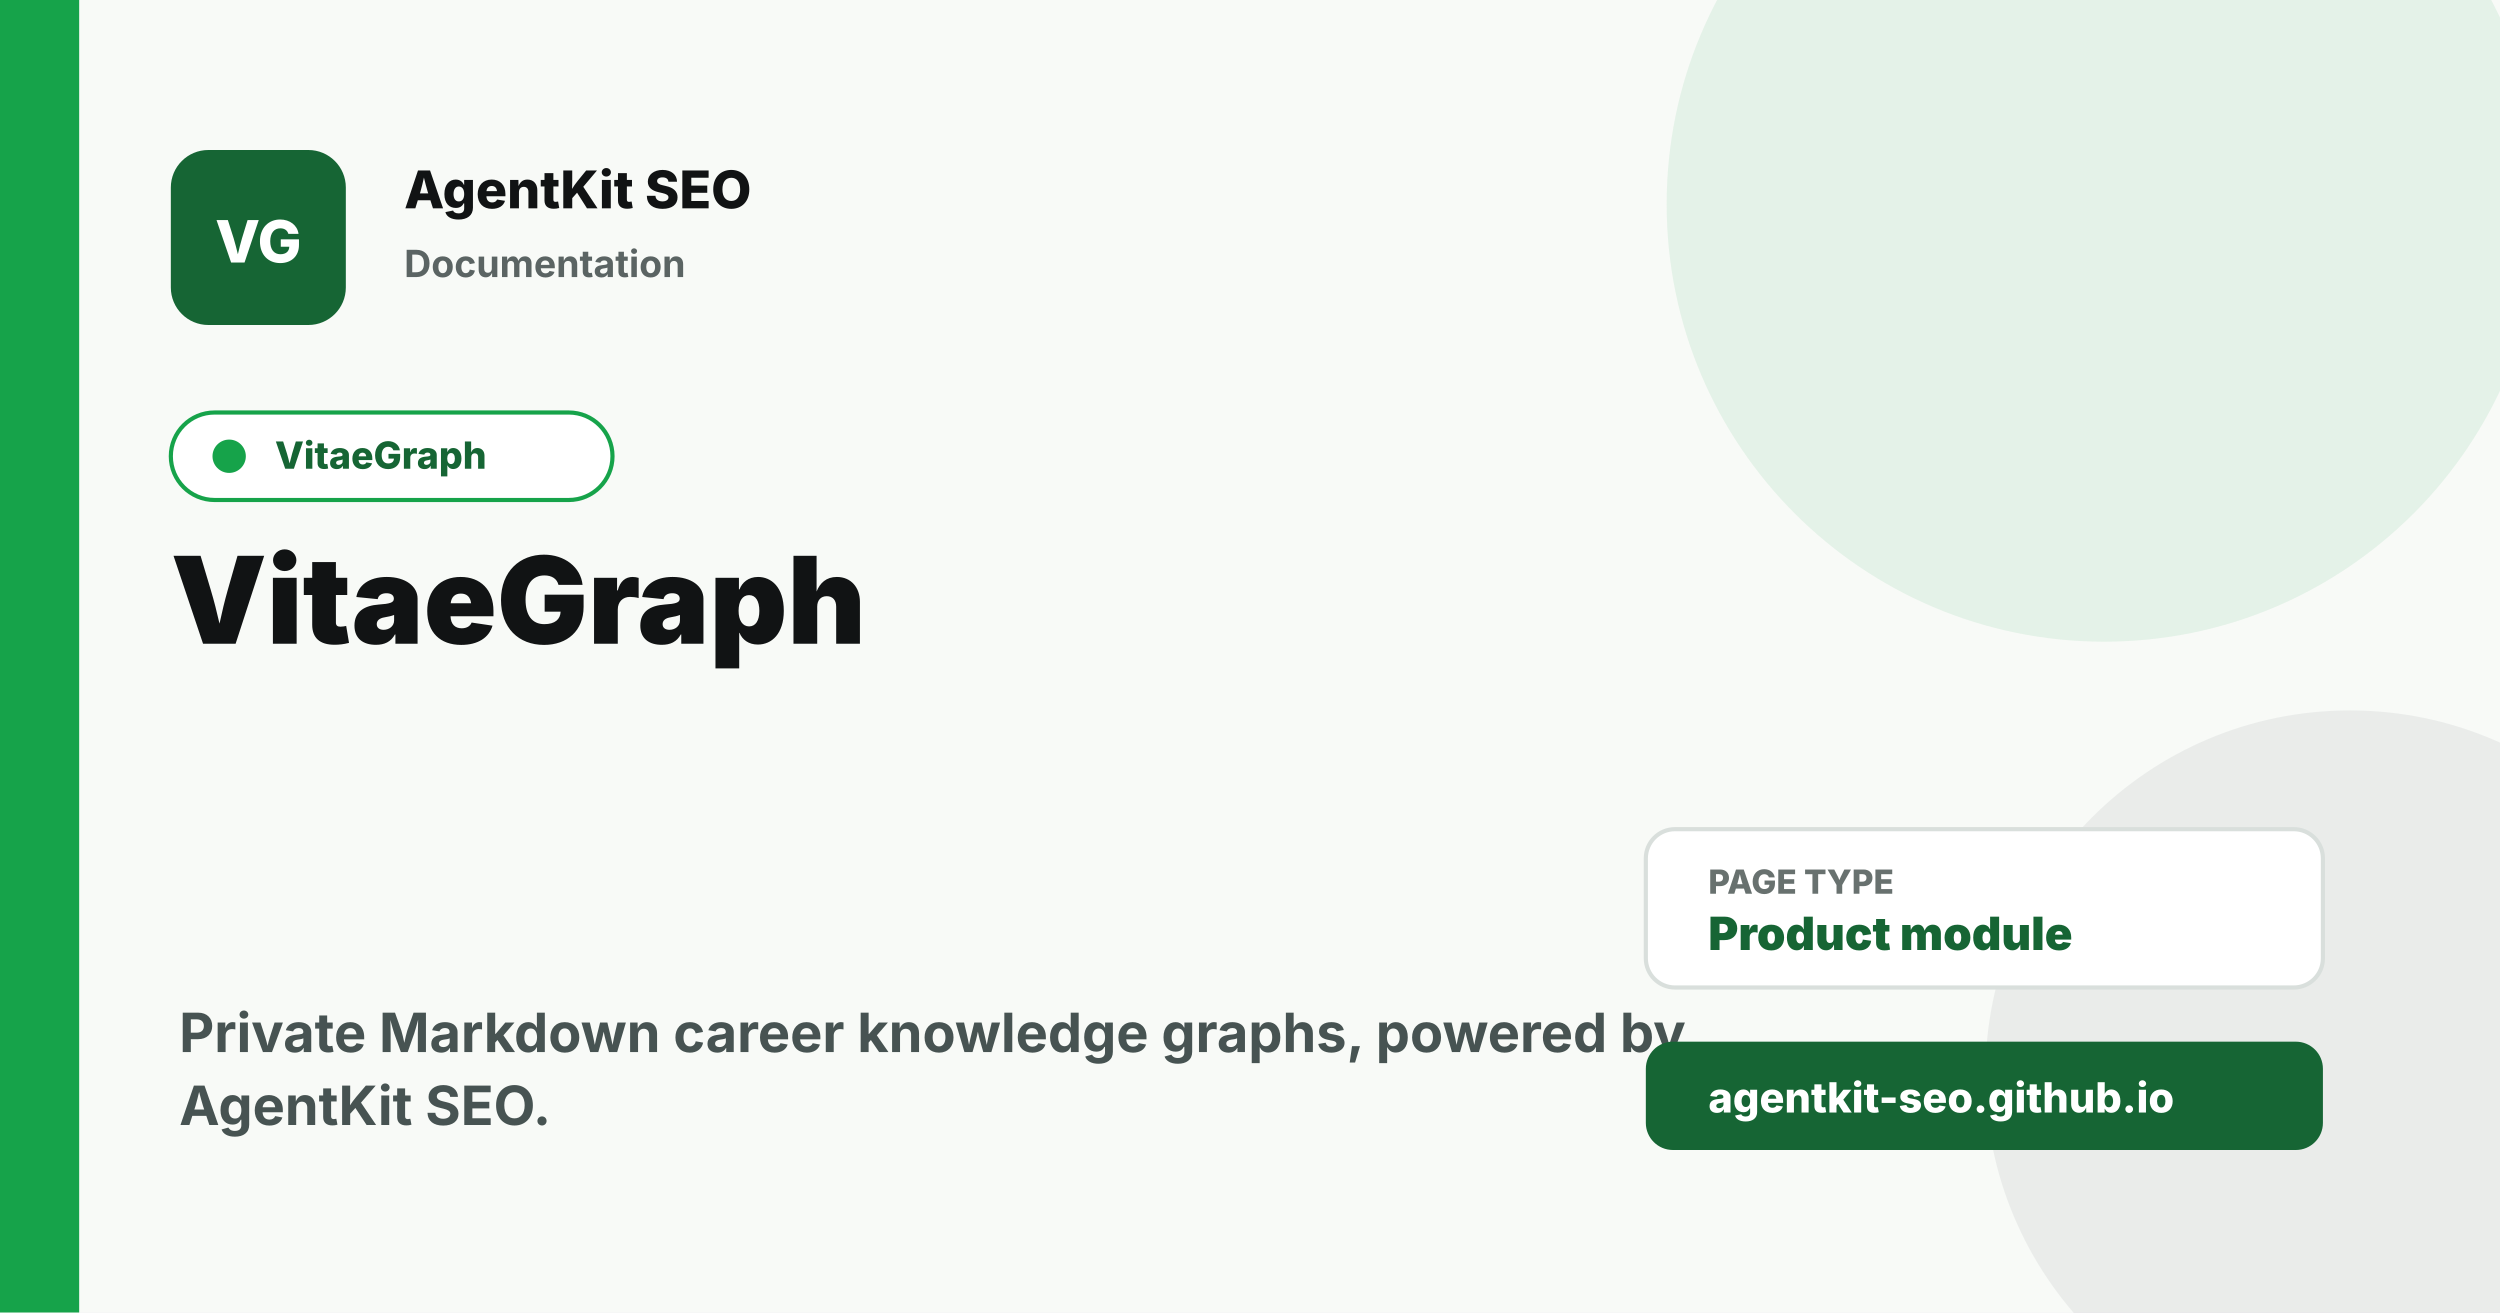
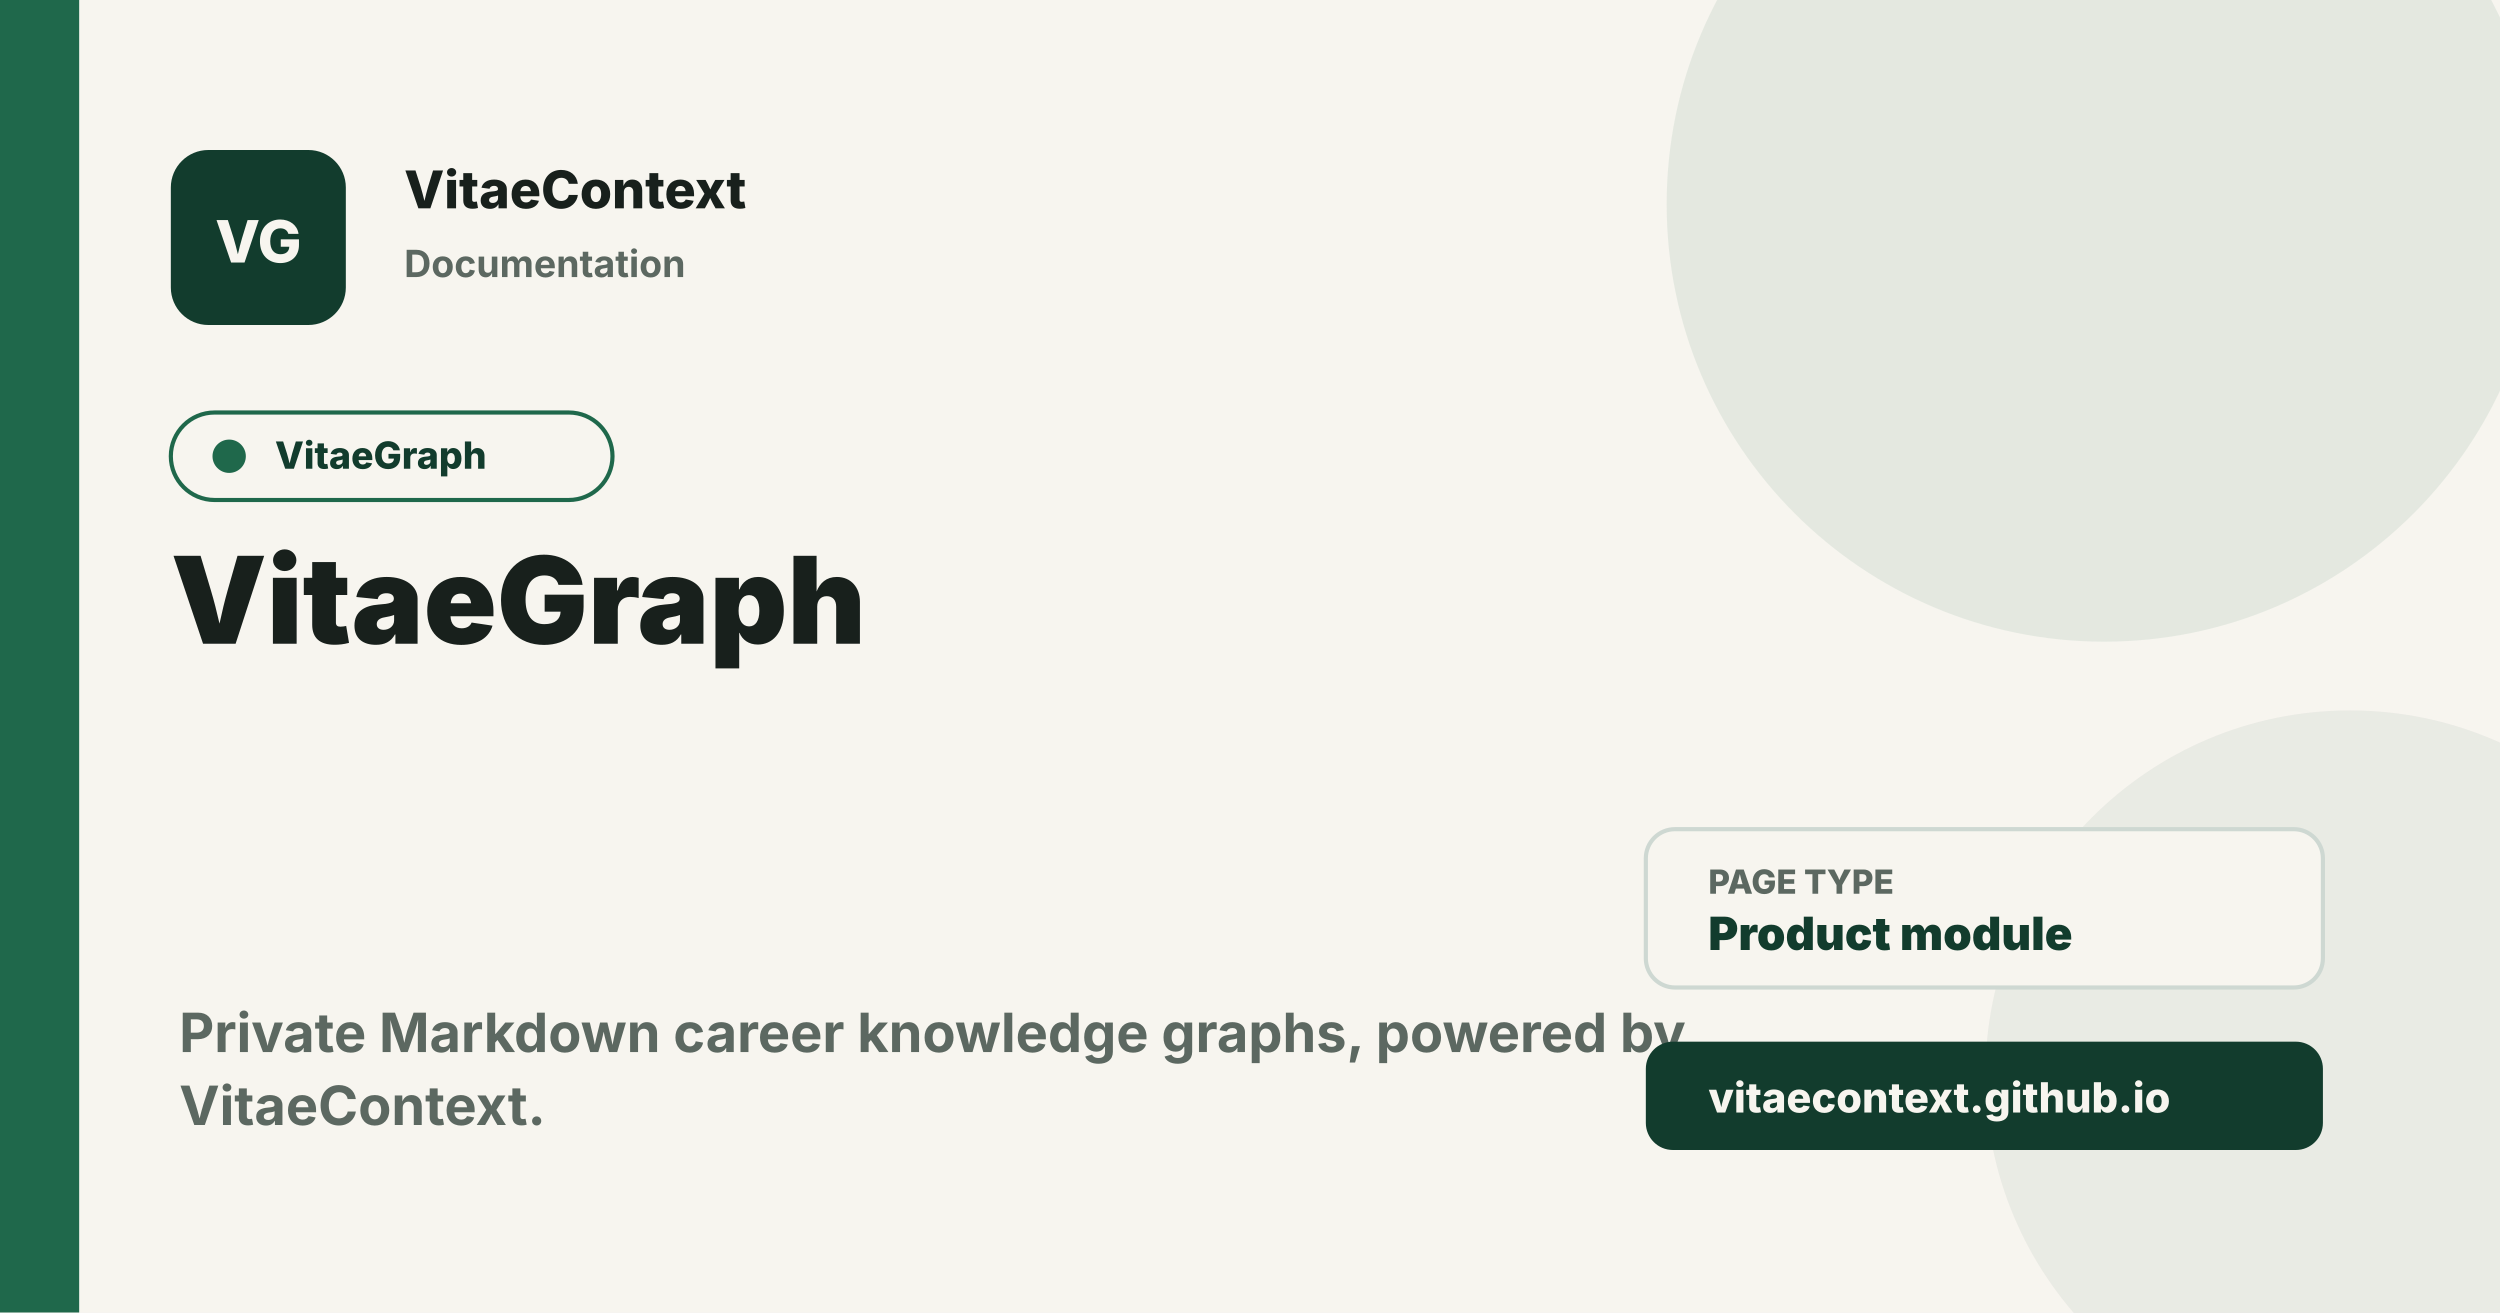
<svg xmlns="http://www.w3.org/2000/svg" width="1200" height="630" viewBox="0 0 1200 630">
-   <rect width="1200" height="630" fill="#f8faf7" />
-   <rect x="0" y="0" width="1200" height="630" fill="#f8faf7" />
-   <rect x="0" y="0" width="38" height="630" fill="#16a34a" />
-   <circle cx="1010" cy="98" r="210" fill="#16a34a" opacity="0.09" />
-   <circle cx="1128" cy="516" r="175" fill="#0f172a" opacity="0.06" />
+   <rect width="1200" height="630" fill="#F7F5EF" />
+   <rect x="0" y="0" width="1200" height="630" fill="#F7F5EF" />
+   <rect x="0" y="0" width="38" height="630" fill="#1F684B" />
+   <circle cx="1010" cy="98" r="210" fill="#1F684B" opacity="0.09" />
+   <circle cx="1128" cy="516" r="175" fill="#123C2D" opacity="0.06" />
  <g transform="translate(82 72)">
-     <rect x="0" y="0" width="84" height="84" rx="18" fill="#166534" />
-     <text x="42" y="54" text-anchor="middle" font-family="Inter, Arial, sans-serif" font-size="28" font-weight="800" fill="#ffffff">VG</text>
-     <text x="112" y="28" font-family="Inter, Arial, sans-serif" font-size="25" font-weight="800" fill="#111314">AgentKit SEO</text>
-     <text x="112" y="61" font-family="Inter, Arial, sans-serif" font-size="18" font-weight="650" fill="#5b6463">Documentation</text>
+     <rect x="0" y="0" width="84" height="84" rx="18" fill="#123C2D" />
+     <text x="42" y="54" text-anchor="middle" font-family="Inter, Arial, sans-serif" font-size="28" font-weight="800" fill="#F7F5EF">VG</text>
+     <text x="112" y="28" font-family="Inter, Arial, sans-serif" font-size="25" font-weight="800" fill="#18201C">VitaeContext</text>
+     <text x="112" y="61" font-family="Inter, Arial, sans-serif" font-size="18" font-weight="650" fill="#5C6861">Documentation</text>
  </g>
  <g transform="translate(82 198)">
-     <rect x="0" y="0" width="212" height="42" rx="21" fill="#ffffff" stroke="#16a34a" stroke-width="2" />
-     <circle cx="28" cy="21" r="8" fill="#16a34a" />
-     <text x="50" y="27" font-family="Inter, Arial, sans-serif" font-size="18" font-weight="800" fill="#166534">VitaeGraph</text>
+     <rect x="0" y="0" width="212" height="42" rx="21" fill="#F7F5EF" stroke="#1F684B" stroke-width="2" />
+     <circle cx="28" cy="21" r="8" fill="#1F684B" />
+     <text x="50" y="27" font-family="Inter, Arial, sans-serif" font-size="18" font-weight="800" fill="#123C2D">VitaeGraph</text>
  </g>
-   <text x="82" y="309" font-family="Inter, Arial, sans-serif" font-size="58" font-weight="850" fill="#111314">
+   <text x="82" y="309" font-family="Inter, Arial, sans-serif" font-size="58" font-weight="850" fill="#18201C">
    <tspan x="82" dy="0">VitaeGraph</tspan>
  </text>
-   <text x="86" y="505" font-family="Inter, Arial, sans-serif" font-size="26" font-weight="650" fill="#475352">
+   <text x="86" y="505" font-family="Inter, Arial, sans-serif" font-size="26" font-weight="650" fill="#5C6861">
    <tspan x="86" dy="0">Private Markdown career knowledge graphs, powered by</tspan>
-     <tspan x="86" dy="35">AgentKit SEO.</tspan>
+     <tspan x="86" dy="35">VitaeContext.</tspan>
  </text>
  <g transform="translate(790 398)">
-     <rect x="0" y="0" width="325" height="76" rx="14" fill="#ffffff" stroke="#d9dfdc" stroke-width="2" />
-     <text x="30" y="31" font-family="Inter, Arial, sans-serif" font-size="16" font-weight="800" fill="#68716f">PAGE TYPE</text>
-     <text x="30" y="58" font-family="Inter, Arial, sans-serif" font-size="22" font-weight="850" fill="#166534">Product module</text>
+     <rect x="0" y="0" width="325" height="76" rx="14" fill="#F7F5EF" stroke="#CED8D2" stroke-width="2" />
+     <text x="30" y="31" font-family="Inter, Arial, sans-serif" font-size="16" font-weight="800" fill="#5C6861">PAGE TYPE</text>
+     <text x="30" y="58" font-family="Inter, Arial, sans-serif" font-size="22" font-weight="850" fill="#123C2D">Product module</text>
  </g>
  <g transform="translate(790 500)">
-     <rect x="0" y="0" width="325" height="52" rx="13" fill="#166534" />
-     <text x="30" y="34" font-family="Inter, Arial, sans-serif" font-size="20" font-weight="800" fill="#ffffff">agentkit-seo.github.io</text>
+     <rect x="0" y="0" width="325" height="52" rx="13" fill="#123C2D" />
+     <text x="30" y="34" font-family="Inter, Arial, sans-serif" font-size="20" font-weight="800" fill="#F7F5EF">vitaecontext.github.io</text>
  </g>
</svg>
